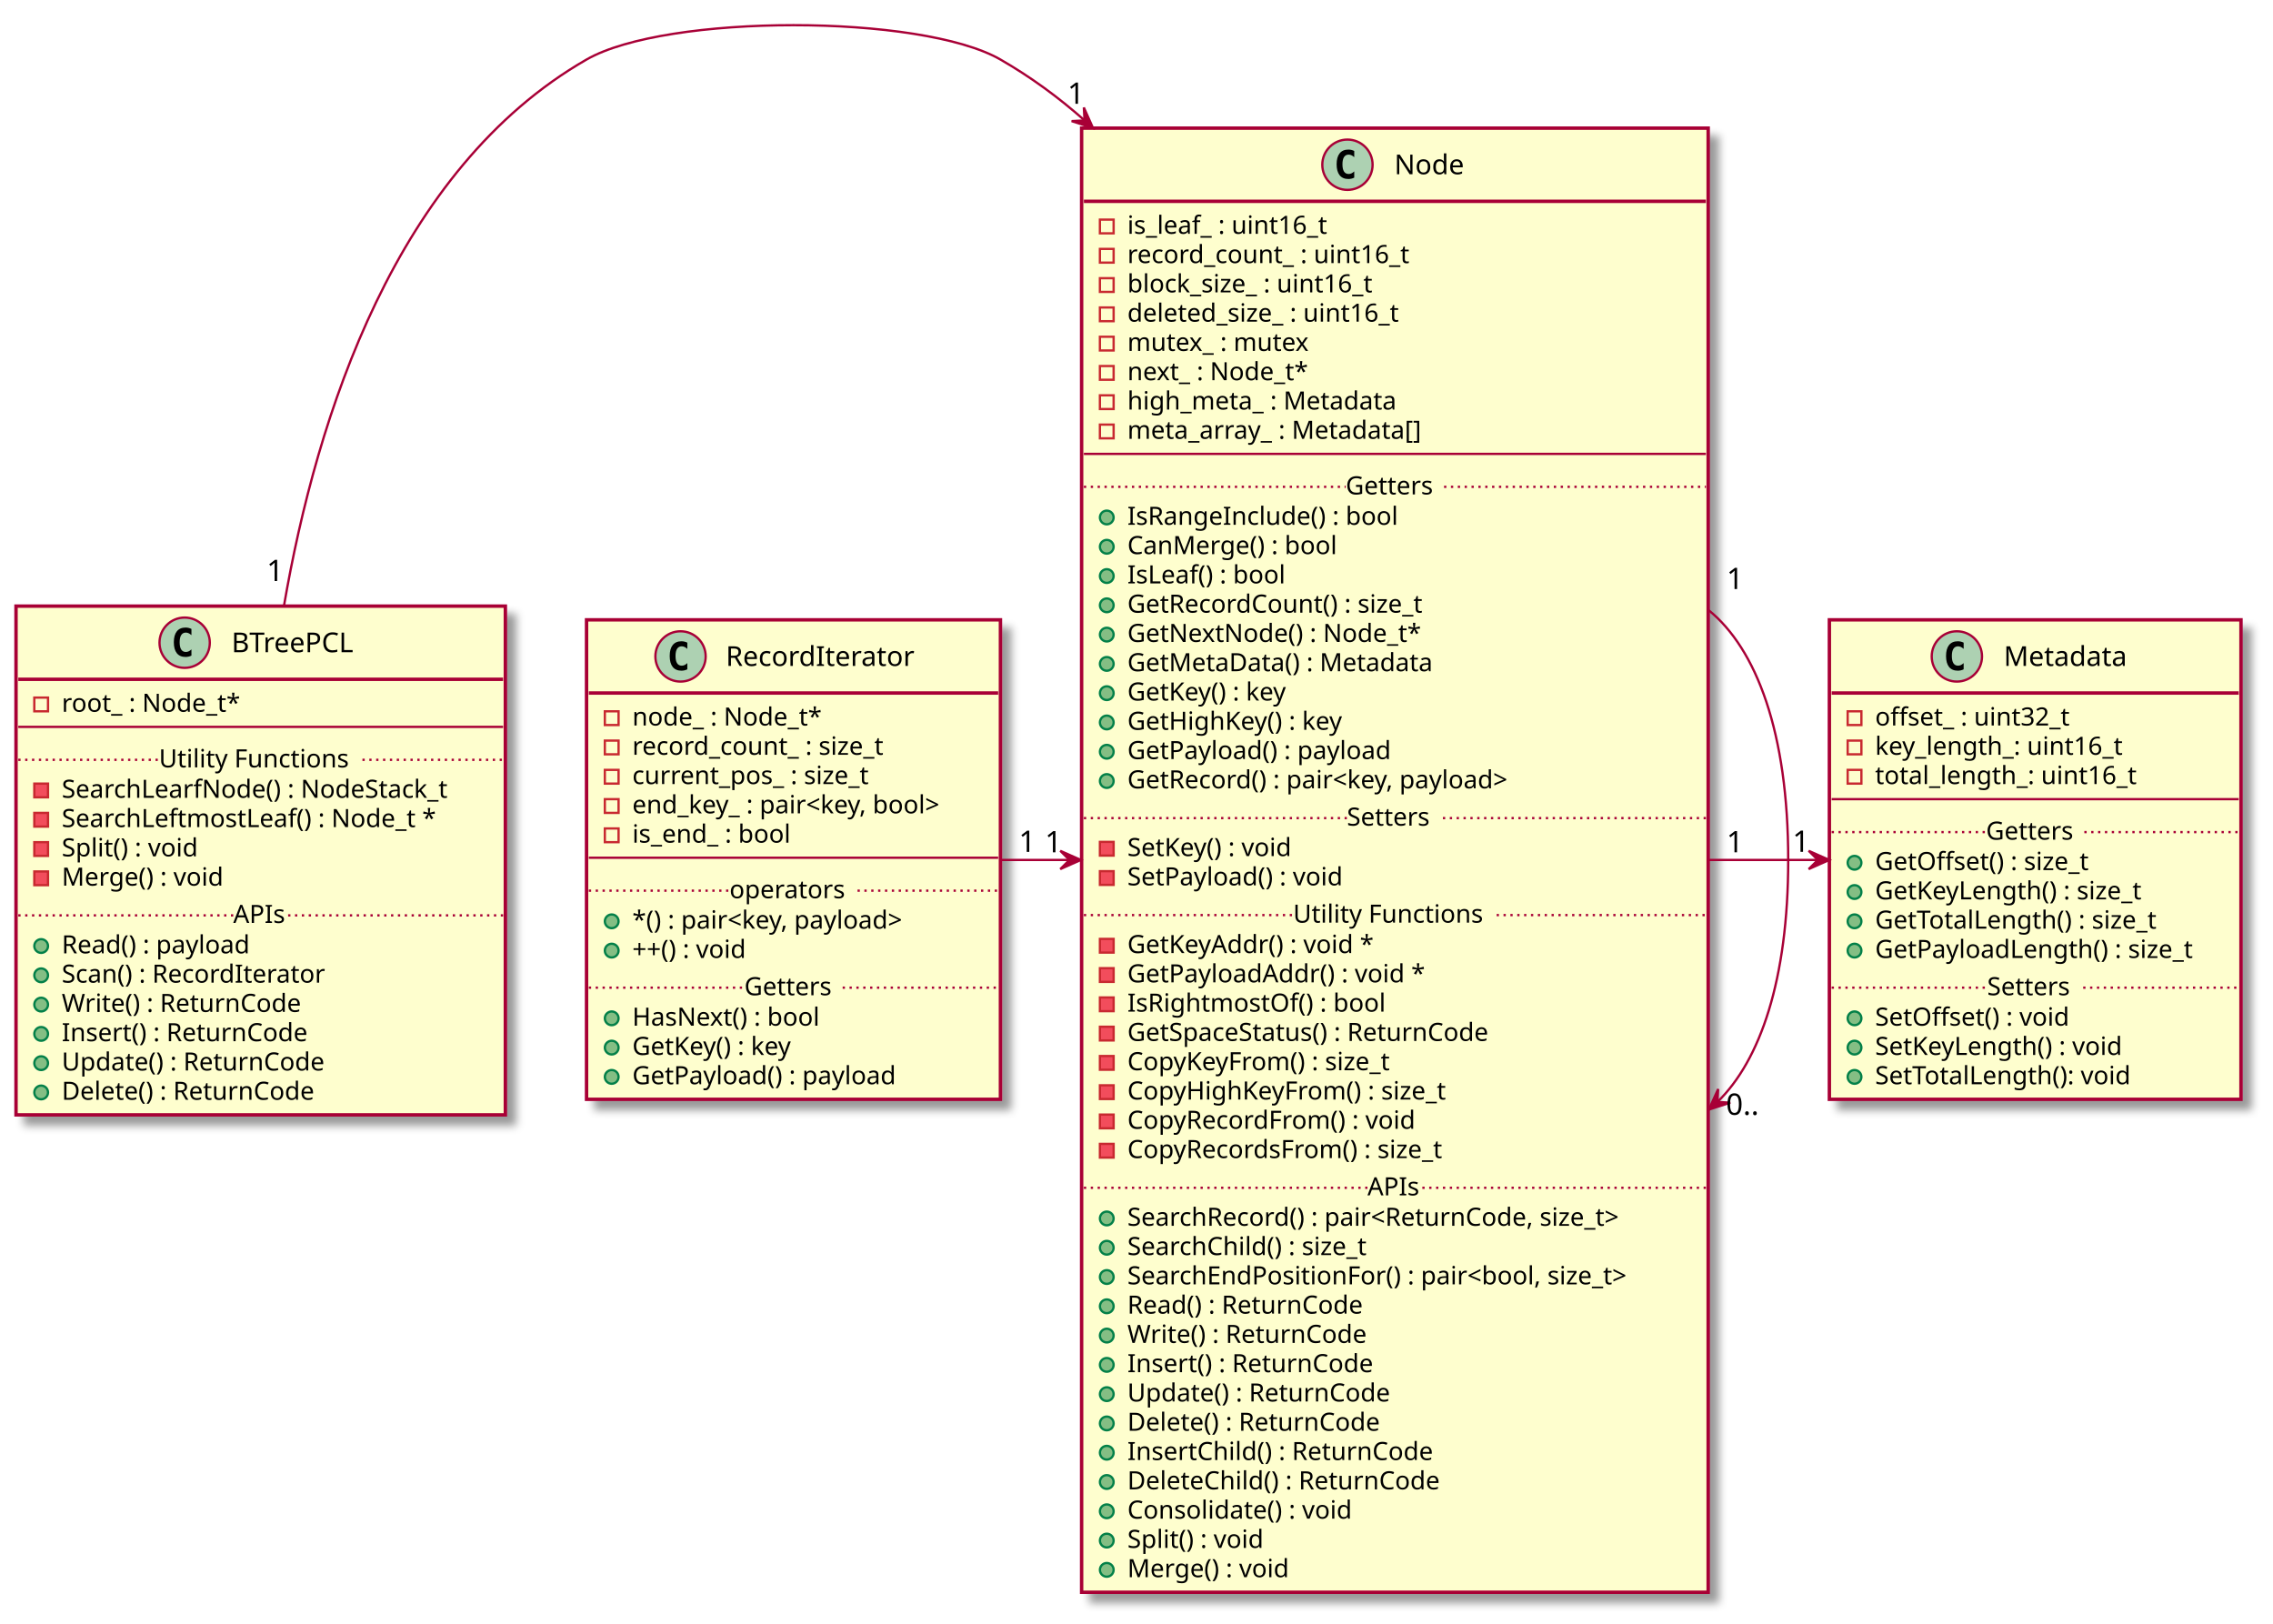
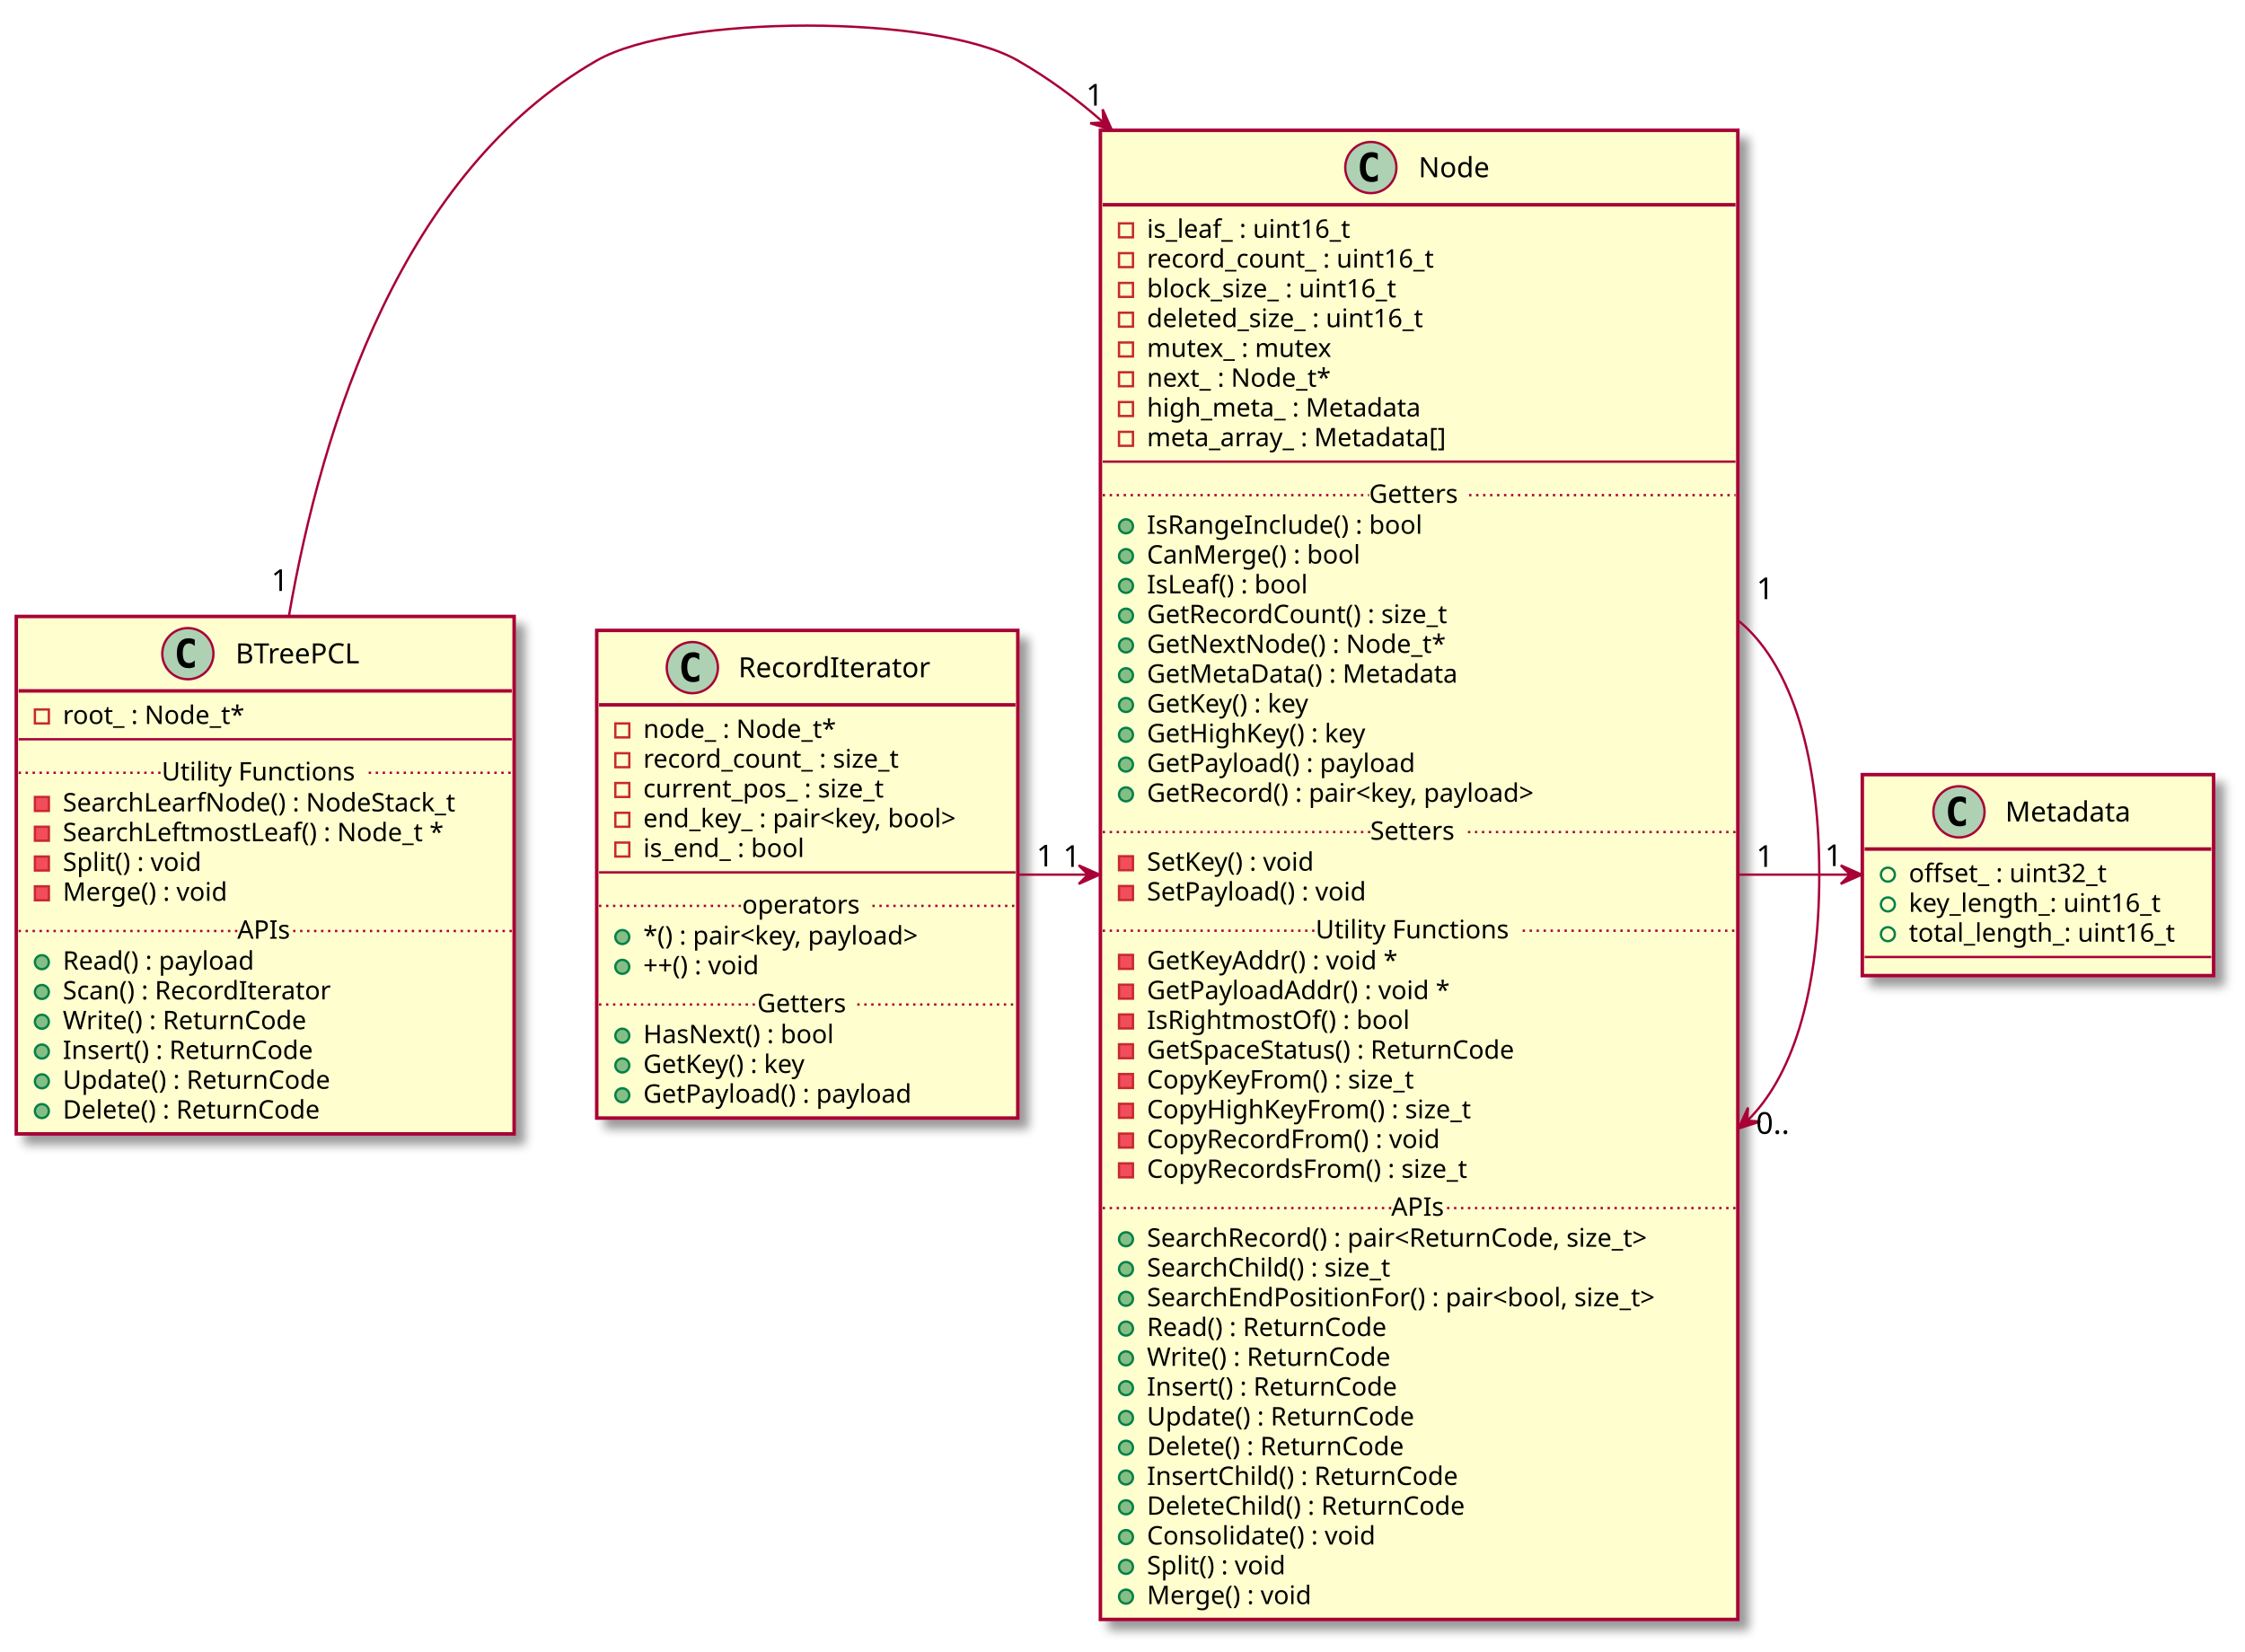
- <svg xmlns="http://www.w3.org/2000/svg" contentScriptType="application/ecmascript" contentStyleType="text/css" height="710px" preserveAspectRatio="none" style="width:994px;height:710px;background:#FFFFFF;" version="1.1" viewBox="0 0 994 710" width="994px" zoomAndPan="magnify">
+ <svg xmlns="http://www.w3.org/2000/svg" contentScriptType="application/ecmascript" contentStyleType="text/css" height="710px" preserveAspectRatio="none" style="width:965px;height:710px;background:#FFFFFF;" version="1.1" viewBox="0 0 965 710" width="965px" zoomAndPan="magnify">
  <defs>
-     <filter height="300%" id="f1mho56aim13l8" width="300%" x="-1" y="-1">
+     <filter height="300%" id="f3ehls7hhfwwl" width="300%" x="-1" y="-1">
      <feGaussianBlur result="blurOut" stdDeviation="2.0" />
      <feColorMatrix in="blurOut" result="blurOut2" type="matrix" values="0 0 0 0 0 0 0 0 0 0 0 0 0 0 0 0 0 0 .4 0" />
      <feOffset dx="4.0" dy="4.0" in="blurOut2" result="blurOut3" />
      <feBlend in="SourceGraphic" in2="blurOut3" mode="normal" />
    </filter>
  </defs>
  <g>
-     <rect codeLine="2" fill="#FEFECE" filter="url(#f1mho56aim13l8)" height="222.461" id="BTreePCL" style="stroke:#A80036;stroke-width:1.5;" width="214" x="7" y="265.03" />
+     <rect codeLine="2" fill="#FEFECE" filter="url(#f3ehls7hhfwwl)" height="222.461" id="BTreePCL" style="stroke:#A80036;stroke-width:1.5;" width="214" x="7" y="265.03" />
    <ellipse cx="80.75" cy="281.03" fill="#ADD1B2" rx="11" ry="11" style="stroke:#A80036;stroke-width:1.0;" />
    <path d="M83.719,286.671 Q83.141,286.967 82.5,287.108 Q81.859,287.264 81.156,287.264 Q78.656,287.264 77.328,285.624 Q76.016,283.967 76.016,280.842 Q76.016,277.717 77.328,276.061 Q78.656,274.405 81.156,274.405 Q81.859,274.405 82.5,274.561 Q83.156,274.717 83.719,275.014 L83.719,277.733 Q83.094,277.155 82.5,276.889 Q81.906,276.608 81.281,276.608 Q79.938,276.608 79.25,277.686 Q78.562,278.749 78.562,280.842 Q78.562,282.936 79.25,284.014 Q79.938,285.077 81.281,285.077 Q81.906,285.077 82.5,284.811 Q83.094,284.53 83.719,283.952 L83.719,286.671 Z " fill="#000000" />
    <text fill="#000000" font-family="sans-serif" font-size="12" lengthAdjust="spacing" textLength="58" x="101.25" y="285.184">BTreePCL</text>
    <line style="stroke:#A80036;stroke-width:1.5;" x1="8" x2="220" y1="297.03" y2="297.03" />
    <rect fill="none" height="6" style="stroke:#C82930;stroke-width:1.0;" width="6" x="15" y="305.03" />
    <text fill="#000000" font-family="sans-serif" font-size="11" lengthAdjust="spacing" textLength="86" x="27" y="311.24">root_ : Node_t*</text>
    <line style="stroke:#A80036;stroke-width:1.0;" x1="8" x2="220" y1="317.835" y2="317.835" />
    <rect fill="#F24D5C" height="6" style="stroke:#C82930;stroke-width:1.0;" width="6" x="15" y="342.639" />
    <text fill="#000000" font-family="sans-serif" font-size="11" lengthAdjust="spacing" textLength="188" x="27" y="348.85">SearchLearfNode() : NodeStack_t</text>
    <rect fill="#F24D5C" height="6" style="stroke:#C82930;stroke-width:1.0;" width="6" x="15" y="355.444" />
    <text fill="#000000" font-family="sans-serif" font-size="11" lengthAdjust="spacing" textLength="183" x="27" y="361.654">SearchLeftmostLeaf() : Node_t *</text>
    <rect fill="#F24D5C" height="6" style="stroke:#C82930;stroke-width:1.0;" width="6" x="15" y="368.249" />
    <text fill="#000000" font-family="sans-serif" font-size="11" lengthAdjust="spacing" textLength="68" x="27" y="374.459">Split() : void</text>
    <rect fill="#F24D5C" height="6" style="stroke:#C82930;stroke-width:1.0;" width="6" x="15" y="381.053" />
    <text fill="#000000" font-family="sans-serif" font-size="11" lengthAdjust="spacing" textLength="78" x="27" y="387.264">Merge() : void</text>
    <line style="stroke:#A80036;stroke-width:1.0;stroke-dasharray:1.0,2.0;" x1="8" x2="69.5" y1="332.237" y2="332.237" />
    <text fill="#000000" font-family="sans-serif" font-size="11" lengthAdjust="spacing" textLength="89" x="69.5" y="335.545">Utility Functions</text>
    <line style="stroke:#A80036;stroke-width:1.0;stroke-dasharray:1.0,2.0;" x1="158.5" x2="220" y1="332.237" y2="332.237" />
    <ellipse cx="18" cy="413.663" fill="#84BE84" rx="3" ry="3" style="stroke:#038048;stroke-width:1.0;" />
    <text fill="#000000" font-family="sans-serif" font-size="11" lengthAdjust="spacing" textLength="92" x="27" y="416.873">Read() : payload</text>
    <ellipse cx="18" cy="426.467" fill="#84BE84" rx="3" ry="3" style="stroke:#038048;stroke-width:1.0;" />
    <text fill="#000000" font-family="sans-serif" font-size="11" lengthAdjust="spacing" textLength="129" x="27" y="429.678">Scan() : RecordIterator</text>
    <ellipse cx="18" cy="439.272" fill="#84BE84" rx="3" ry="3" style="stroke:#038048;stroke-width:1.0;" />
    <text fill="#000000" font-family="sans-serif" font-size="11" lengthAdjust="spacing" textLength="114" x="27" y="442.483">Write() : ReturnCode</text>
    <ellipse cx="18" cy="452.077" fill="#84BE84" rx="3" ry="3" style="stroke:#038048;stroke-width:1.0;" />
    <text fill="#000000" font-family="sans-serif" font-size="11" lengthAdjust="spacing" textLength="119" x="27" y="455.287">Insert() : ReturnCode</text>
    <ellipse cx="18" cy="464.882" fill="#84BE84" rx="3" ry="3" style="stroke:#038048;stroke-width:1.0;" />
    <text fill="#000000" font-family="sans-serif" font-size="11" lengthAdjust="spacing" textLength="126" x="27" y="468.092">Update() : ReturnCode</text>
    <ellipse cx="18" cy="477.686" fill="#84BE84" rx="3" ry="3" style="stroke:#038048;stroke-width:1.0;" />
    <text fill="#000000" font-family="sans-serif" font-size="11" lengthAdjust="spacing" textLength="122" x="27" y="480.897">Delete() : ReturnCode</text>
    <line style="stroke:#A80036;stroke-width:1.0;stroke-dasharray:1.0,2.0;" x1="8" x2="102" y1="400.26" y2="400.26" />
    <text fill="#000000" font-family="sans-serif" font-size="11" lengthAdjust="spacing" textLength="24" x="102" y="403.569">APIs</text>
    <line style="stroke:#A80036;stroke-width:1.0;stroke-dasharray:1.0,2.0;" x1="126" x2="220" y1="400.26" y2="400.26" />
-     <rect codeLine="19" fill="#FEFECE" filter="url(#f1mho56aim13l8)" height="640.211" id="Node" style="stroke:#A80036;stroke-width:1.5;" width="274" x="473" y="56.03" />
+     <rect codeLine="19" fill="#FEFECE" filter="url(#f3ehls7hhfwwl)" height="640.211" id="Node" style="stroke:#A80036;stroke-width:1.5;" width="274" x="473" y="56.03" />
    <ellipse cx="589.25" cy="72.03" fill="#ADD1B2" rx="11" ry="11" style="stroke:#A80036;stroke-width:1.0;" />
    <path d="M592.219,77.671 Q591.641,77.968 591,78.108 Q590.359,78.264 589.656,78.264 Q587.156,78.264 585.828,76.624 Q584.516,74.968 584.516,71.843 Q584.516,68.718 585.828,67.061 Q587.156,65.405 589.656,65.405 Q590.359,65.405 591,65.561 Q591.656,65.718 592.219,66.014 L592.219,68.733 Q591.594,68.155 591,67.889 Q590.406,67.608 589.781,67.608 Q588.438,67.608 587.75,68.686 Q587.062,69.749 587.062,71.843 Q587.062,73.936 587.75,75.014 Q588.438,76.077 589.781,76.077 Q590.406,76.077 591,75.811 Q591.594,75.53 592.219,74.952 L592.219,77.671 Z " fill="#000000" />
    <text fill="#000000" font-family="sans-serif" font-size="12" lengthAdjust="spacing" textLength="33" x="609.75" y="76.184">Node</text>
    <line style="stroke:#A80036;stroke-width:1.5;" x1="474" x2="746" y1="88.03" y2="88.03" />
    <rect fill="none" height="6" style="stroke:#C82930;stroke-width:1.0;" width="6" x="481" y="96.03" />
    <text fill="#000000" font-family="sans-serif" font-size="11" lengthAdjust="spacing" textLength="100" x="493" y="102.24">is_leaf_ : uint16_t</text>
    <rect fill="none" height="6" style="stroke:#C82930;stroke-width:1.0;" width="6" x="481" y="108.835" />
    <text fill="#000000" font-family="sans-serif" font-size="11" lengthAdjust="spacing" textLength="137" x="493" y="115.045">record_count_ : uint16_t</text>
    <rect fill="none" height="6" style="stroke:#C82930;stroke-width:1.0;" width="6" x="481" y="121.639" />
    <text fill="#000000" font-family="sans-serif" font-size="11" lengthAdjust="spacing" textLength="120" x="493" y="127.85">block_size_ : uint16_t</text>
    <rect fill="none" height="6" style="stroke:#C82930;stroke-width:1.0;" width="6" x="481" y="134.444" />
    <text fill="#000000" font-family="sans-serif" font-size="11" lengthAdjust="spacing" textLength="133" x="493" y="140.655">deleted_size_ : uint16_t</text>
    <rect fill="none" height="6" style="stroke:#C82930;stroke-width:1.0;" width="6" x="481" y="147.249" />
    <text fill="#000000" font-family="sans-serif" font-size="11" lengthAdjust="spacing" textLength="88" x="493" y="153.459">mutex_ : mutex</text>
    <rect fill="none" height="6" style="stroke:#C82930;stroke-width:1.0;" width="6" x="481" y="160.053" />
    <text fill="#000000" font-family="sans-serif" font-size="11" lengthAdjust="spacing" textLength="87" x="493" y="166.264">next_ : Node_t*</text>
    <rect fill="none" height="6" style="stroke:#C82930;stroke-width:1.0;" width="6" x="481" y="172.858" />
    <text fill="#000000" font-family="sans-serif" font-size="11" lengthAdjust="spacing" textLength="129" x="493" y="179.069">high_meta_ : Metadata</text>
    <rect fill="none" height="6" style="stroke:#C82930;stroke-width:1.0;" width="6" x="481" y="185.663" />
    <text fill="#000000" font-family="sans-serif" font-size="11" lengthAdjust="spacing" textLength="143" x="493" y="191.873">meta_array_ : Metadata[]</text>
    <line style="stroke:#A80036;stroke-width:1.0;" x1="474" x2="746" y1="198.468" y2="198.468" />
    <ellipse cx="484" cy="226.272" fill="#84BE84" rx="3" ry="3" style="stroke:#038048;stroke-width:1.0;" />
    <text fill="#000000" font-family="sans-serif" font-size="11" lengthAdjust="spacing" textLength="129" x="493" y="229.483">IsRangeInclude() : bool</text>
    <ellipse cx="484" cy="239.077" fill="#84BE84" rx="3" ry="3" style="stroke:#038048;stroke-width:1.0;" />
    <text fill="#000000" font-family="sans-serif" font-size="11" lengthAdjust="spacing" textLength="101" x="493" y="242.287">CanMerge() : bool</text>
    <ellipse cx="484" cy="251.882" fill="#84BE84" rx="3" ry="3" style="stroke:#038048;stroke-width:1.0;" />
    <text fill="#000000" font-family="sans-serif" font-size="11" lengthAdjust="spacing" textLength="78" x="493" y="255.092">IsLeaf() : bool</text>
    <ellipse cx="484" cy="264.686" fill="#84BE84" rx="3" ry="3" style="stroke:#038048;stroke-width:1.0;" />
    <text fill="#000000" font-family="sans-serif" font-size="11" lengthAdjust="spacing" textLength="144" x="493" y="267.897">GetRecordCount() : size_t</text>
    <ellipse cx="484" cy="277.491" fill="#84BE84" rx="3" ry="3" style="stroke:#038048;stroke-width:1.0;" />
    <text fill="#000000" font-family="sans-serif" font-size="11" lengthAdjust="spacing" textLength="139" x="493" y="280.701">GetNextNode() : Node_t*</text>
    <ellipse cx="484" cy="290.296" fill="#84BE84" rx="3" ry="3" style="stroke:#038048;stroke-width:1.0;" />
    <text fill="#000000" font-family="sans-serif" font-size="11" lengthAdjust="spacing" textLength="145" x="493" y="293.506">GetMetaData() : Metadata</text>
    <ellipse cx="484" cy="303.1" fill="#84BE84" rx="3" ry="3" style="stroke:#038048;stroke-width:1.0;" />
    <text fill="#000000" font-family="sans-serif" font-size="11" lengthAdjust="spacing" textLength="79" x="493" y="306.311">GetKey() : key</text>
    <ellipse cx="484" cy="315.905" fill="#84BE84" rx="3" ry="3" style="stroke:#038048;stroke-width:1.0;" />
    <text fill="#000000" font-family="sans-serif" font-size="11" lengthAdjust="spacing" textLength="104" x="493" y="319.115">GetHighKey() : key</text>
    <ellipse cx="484" cy="328.71" fill="#84BE84" rx="3" ry="3" style="stroke:#038048;stroke-width:1.0;" />
    <text fill="#000000" font-family="sans-serif" font-size="11" lengthAdjust="spacing" textLength="128" x="493" y="331.92">GetPayload() : payload</text>
    <ellipse cx="484" cy="341.514" fill="#84BE84" rx="3" ry="3" style="stroke:#038048;stroke-width:1.0;" />
    <text fill="#000000" font-family="sans-serif" font-size="11" lengthAdjust="spacing" textLength="190" x="493" y="344.725">GetRecord() : pair&lt;key, payload&gt;</text>
    <line style="stroke:#A80036;stroke-width:1.0;stroke-dasharray:1.0,2.0;" x1="474" x2="588.5" y1="212.87" y2="212.87" />
    <text fill="#000000" font-family="sans-serif" font-size="11" lengthAdjust="spacing" textLength="43" x="588.5" y="216.178">Getters</text>
    <line style="stroke:#A80036;stroke-width:1.0;stroke-dasharray:1.0,2.0;" x1="631.5" x2="746" y1="212.87" y2="212.87" />
    <rect fill="#F24D5C" height="6" style="stroke:#C82930;stroke-width:1.0;" width="6" x="481" y="368.124" />
    <text fill="#000000" font-family="sans-serif" font-size="11" lengthAdjust="spacing" textLength="82" x="493" y="374.334">SetKey() : void</text>
    <rect fill="#F24D5C" height="6" style="stroke:#C82930;stroke-width:1.0;" width="6" x="481" y="380.928" />
    <text fill="#000000" font-family="sans-serif" font-size="11" lengthAdjust="spacing" textLength="106" x="493" y="387.139">SetPayload() : void</text>
    <line style="stroke:#A80036;stroke-width:1.0;stroke-dasharray:1.0,2.0;" x1="474" x2="589" y1="357.721" y2="357.721" />
    <text fill="#000000" font-family="sans-serif" font-size="11" lengthAdjust="spacing" textLength="42" x="589" y="361.029">Setters</text>
    <line style="stroke:#A80036;stroke-width:1.0;stroke-dasharray:1.0,2.0;" x1="631" x2="746" y1="357.721" y2="357.721" />
    <rect fill="#F24D5C" height="6" style="stroke:#C82930;stroke-width:1.0;" width="6" x="481" y="410.538" />
    <text fill="#000000" font-family="sans-serif" font-size="11" lengthAdjust="spacing" textLength="119" x="493" y="416.748">GetKeyAddr() : void *</text>
    <rect fill="#F24D5C" height="6" style="stroke:#C82930;stroke-width:1.0;" width="6" x="481" y="423.342" />
    <text fill="#000000" font-family="sans-serif" font-size="11" lengthAdjust="spacing" textLength="143" x="493" y="429.553">GetPayloadAddr() : void *</text>
    <rect fill="#F24D5C" height="6" style="stroke:#C82930;stroke-width:1.0;" width="6" x="481" y="436.147" />
    <text fill="#000000" font-family="sans-serif" font-size="11" lengthAdjust="spacing" textLength="124" x="493" y="442.358">IsRightmostOf() : bool</text>
    <rect fill="#F24D5C" height="6" style="stroke:#C82930;stroke-width:1.0;" width="6" x="481" y="448.952" />
    <text fill="#000000" font-family="sans-serif" font-size="11" lengthAdjust="spacing" textLength="178" x="493" y="455.162">GetSpaceStatus() : ReturnCode</text>
    <rect fill="#F24D5C" height="6" style="stroke:#C82930;stroke-width:1.0;" width="6" x="481" y="461.757" />
    <text fill="#000000" font-family="sans-serif" font-size="11" lengthAdjust="spacing" textLength="129" x="493" y="467.967">CopyKeyFrom() : size_t</text>
    <rect fill="#F24D5C" height="6" style="stroke:#C82930;stroke-width:1.0;" width="6" x="481" y="474.561" />
    <text fill="#000000" font-family="sans-serif" font-size="11" lengthAdjust="spacing" textLength="154" x="493" y="480.772">CopyHighKeyFrom() : size_t</text>
    <rect fill="#F24D5C" height="6" style="stroke:#C82930;stroke-width:1.0;" width="6" x="481" y="487.366" />
    <text fill="#000000" font-family="sans-serif" font-size="11" lengthAdjust="spacing" textLength="139" x="493" y="493.576">CopyRecordFrom() : void</text>
    <rect fill="#F24D5C" height="6" style="stroke:#C82930;stroke-width:1.0;" width="6" x="481" y="500.171" />
    <text fill="#000000" font-family="sans-serif" font-size="11" lengthAdjust="spacing" textLength="155" x="493" y="506.381">CopyRecordsFrom() : size_t</text>
    <line style="stroke:#A80036;stroke-width:1.0;stroke-dasharray:1.0,2.0;" x1="474" x2="565.5" y1="400.135" y2="400.135" />
    <text fill="#000000" font-family="sans-serif" font-size="11" lengthAdjust="spacing" textLength="89" x="565.5" y="403.444">Utility Functions</text>
    <line style="stroke:#A80036;stroke-width:1.0;stroke-dasharray:1.0,2.0;" x1="654.5" x2="746" y1="400.135" y2="400.135" />
    <ellipse cx="484" cy="532.78" fill="#84BE84" rx="3" ry="3" style="stroke:#038048;stroke-width:1.0;" />
    <text fill="#000000" font-family="sans-serif" font-size="11" lengthAdjust="spacing" textLength="245" x="493" y="535.99">SearchRecord() : pair&lt;ReturnCode, size_t&gt;</text>
    <ellipse cx="484" cy="545.585" fill="#84BE84" rx="3" ry="3" style="stroke:#038048;stroke-width:1.0;" />
    <text fill="#000000" font-family="sans-serif" font-size="11" lengthAdjust="spacing" textLength="120" x="493" y="548.795">SearchChild() : size_t</text>
    <ellipse cx="484" cy="558.389" fill="#84BE84" rx="3" ry="3" style="stroke:#038048;stroke-width:1.0;" />
    <text fill="#000000" font-family="sans-serif" font-size="11" lengthAdjust="spacing" textLength="248" x="493" y="561.6">SearchEndPositionFor() : pair&lt;bool, size_t&gt;</text>
    <ellipse cx="484" cy="571.194" fill="#84BE84" rx="3" ry="3" style="stroke:#038048;stroke-width:1.0;" />
    <text fill="#000000" font-family="sans-serif" font-size="11" lengthAdjust="spacing" textLength="114" x="493" y="574.404">Read() : ReturnCode</text>
    <ellipse cx="484" cy="583.999" fill="#84BE84" rx="3" ry="3" style="stroke:#038048;stroke-width:1.0;" />
    <text fill="#000000" font-family="sans-serif" font-size="11" lengthAdjust="spacing" textLength="114" x="493" y="587.209">Write() : ReturnCode</text>
    <ellipse cx="484" cy="596.803" fill="#84BE84" rx="3" ry="3" style="stroke:#038048;stroke-width:1.0;" />
    <text fill="#000000" font-family="sans-serif" font-size="11" lengthAdjust="spacing" textLength="119" x="493" y="600.014">Insert() : ReturnCode</text>
    <ellipse cx="484" cy="609.608" fill="#84BE84" rx="3" ry="3" style="stroke:#038048;stroke-width:1.0;" />
    <text fill="#000000" font-family="sans-serif" font-size="11" lengthAdjust="spacing" textLength="126" x="493" y="612.819">Update() : ReturnCode</text>
    <ellipse cx="484" cy="622.413" fill="#84BE84" rx="3" ry="3" style="stroke:#038048;stroke-width:1.0;" />
    <text fill="#000000" font-family="sans-serif" font-size="11" lengthAdjust="spacing" textLength="122" x="493" y="625.623">Delete() : ReturnCode</text>
    <ellipse cx="484" cy="635.217" fill="#84BE84" rx="3" ry="3" style="stroke:#038048;stroke-width:1.0;" />
    <text fill="#000000" font-family="sans-serif" font-size="11" lengthAdjust="spacing" textLength="147" x="493" y="638.428">InsertChild() : ReturnCode</text>
    <ellipse cx="484" cy="648.022" fill="#84BE84" rx="3" ry="3" style="stroke:#038048;stroke-width:1.0;" />
    <text fill="#000000" font-family="sans-serif" font-size="11" lengthAdjust="spacing" textLength="150" x="493" y="651.233">DeleteChild() : ReturnCode</text>
    <ellipse cx="484" cy="660.827" fill="#84BE84" rx="3" ry="3" style="stroke:#038048;stroke-width:1.0;" />
    <text fill="#000000" font-family="sans-serif" font-size="11" lengthAdjust="spacing" textLength="110" x="493" y="664.037">Consolidate() : void</text>
    <ellipse cx="484" cy="673.632" fill="#84BE84" rx="3" ry="3" style="stroke:#038048;stroke-width:1.0;" />
    <text fill="#000000" font-family="sans-serif" font-size="11" lengthAdjust="spacing" textLength="68" x="493" y="676.842">Split() : void</text>
    <ellipse cx="484" cy="686.436" fill="#84BE84" rx="3" ry="3" style="stroke:#038048;stroke-width:1.0;" />
    <text fill="#000000" font-family="sans-serif" font-size="11" lengthAdjust="spacing" textLength="78" x="493" y="689.647">Merge() : void</text>
    <line style="stroke:#A80036;stroke-width:1.0;stroke-dasharray:1.0,2.0;" x1="474" x2="598" y1="519.378" y2="519.378" />
    <text fill="#000000" font-family="sans-serif" font-size="11" lengthAdjust="spacing" textLength="24" x="598" y="522.686">APIs</text>
    <line style="stroke:#A80036;stroke-width:1.0;stroke-dasharray:1.0,2.0;" x1="622" x2="746" y1="519.378" y2="519.378" />
-     <rect codeLine="68" fill="#FEFECE" filter="url(#f1mho56aim13l8)" height="209.656" id="Metadata" style="stroke:#A80036;stroke-width:1.5;" width="180" x="800" y="271.03" />
-     <ellipse cx="855.75" cy="287.03" fill="#ADD1B2" rx="11" ry="11" style="stroke:#A80036;stroke-width:1.0;" />
-     <path d="M858.719,292.671 Q858.141,292.967 857.5,293.108 Q856.859,293.264 856.156,293.264 Q853.656,293.264 852.328,291.624 Q851.016,289.967 851.016,286.842 Q851.016,283.717 852.328,282.061 Q853.656,280.405 856.156,280.405 Q856.859,280.405 857.5,280.561 Q858.156,280.717 858.719,281.014 L858.719,283.733 Q858.094,283.155 857.5,282.889 Q856.906,282.608 856.281,282.608 Q854.938,282.608 854.25,283.686 Q853.562,284.749 853.562,286.842 Q853.562,288.936 854.25,290.014 Q854.938,291.077 856.281,291.077 Q856.906,291.077 857.5,290.811 Q858.094,290.53 858.719,289.952 L858.719,292.671 Z " fill="#000000" />
-     <text fill="#000000" font-family="sans-serif" font-size="12" lengthAdjust="spacing" textLength="60" x="876.25" y="291.184">Metadata</text>
-     <line style="stroke:#A80036;stroke-width:1.5;" x1="801" x2="979" y1="303.03" y2="303.03" />
-     <rect fill="none" height="6" style="stroke:#C82930;stroke-width:1.0;" width="6" x="808" y="311.03" />
-     <text fill="#000000" font-family="sans-serif" font-size="11" lengthAdjust="spacing" textLength="96" x="820" y="317.24">offset_ : uint32_t</text>
-     <rect fill="none" height="6" style="stroke:#C82930;stroke-width:1.0;" width="6" x="808" y="323.835" />
-     <text fill="#000000" font-family="sans-serif" font-size="11" lengthAdjust="spacing" textLength="119" x="820" y="330.045">key_length_: uint16_t</text>
-     <rect fill="none" height="6" style="stroke:#C82930;stroke-width:1.0;" width="6" x="808" y="336.639" />
-     <text fill="#000000" font-family="sans-serif" font-size="11" lengthAdjust="spacing" textLength="125" x="820" y="342.85">total_length_: uint16_t</text>
-     <line style="stroke:#A80036;stroke-width:1.0;" x1="801" x2="979" y1="349.444" y2="349.444" />
-     <ellipse cx="811" cy="377.249" fill="#84BE84" rx="3" ry="3" style="stroke:#038048;stroke-width:1.0;" />
-     <text fill="#000000" font-family="sans-serif" font-size="11" lengthAdjust="spacing" textLength="107" x="820" y="380.459">GetOffset() : size_t</text>
-     <ellipse cx="811" cy="390.053" fill="#84BE84" rx="3" ry="3" style="stroke:#038048;stroke-width:1.0;" />
-     <text fill="#000000" font-family="sans-serif" font-size="11" lengthAdjust="spacing" textLength="130" x="820" y="393.264">GetKeyLength() : size_t</text>
-     <ellipse cx="811" cy="402.858" fill="#84BE84" rx="3" ry="3" style="stroke:#038048;stroke-width:1.0;" />
-     <text fill="#000000" font-family="sans-serif" font-size="11" lengthAdjust="spacing" textLength="138" x="820" y="406.069">GetTotalLength() : size_t</text>
-     <ellipse cx="811" cy="415.663" fill="#84BE84" rx="3" ry="3" style="stroke:#038048;stroke-width:1.0;" />
-     <text fill="#000000" font-family="sans-serif" font-size="11" lengthAdjust="spacing" textLength="154" x="820" y="418.873">GetPayloadLength() : size_t</text>
-     <line style="stroke:#A80036;stroke-width:1.0;stroke-dasharray:1.0,2.0;" x1="801" x2="868.5" y1="363.846" y2="363.846" />
-     <text fill="#000000" font-family="sans-serif" font-size="11" lengthAdjust="spacing" textLength="43" x="868.5" y="367.154">Getters</text>
-     <line style="stroke:#A80036;stroke-width:1.0;stroke-dasharray:1.0,2.0;" x1="911.5" x2="979" y1="363.846" y2="363.846" />
-     <ellipse cx="811" cy="445.272" fill="#84BE84" rx="3" ry="3" style="stroke:#038048;stroke-width:1.0;" />
-     <text fill="#000000" font-family="sans-serif" font-size="11" lengthAdjust="spacing" textLength="97" x="820" y="448.483">SetOffset() : void</text>
-     <ellipse cx="811" cy="458.077" fill="#84BE84" rx="3" ry="3" style="stroke:#038048;stroke-width:1.0;" />
-     <text fill="#000000" font-family="sans-serif" font-size="11" lengthAdjust="spacing" textLength="120" x="820" y="461.287">SetKeyLength() : void</text>
-     <ellipse cx="811" cy="470.882" fill="#84BE84" rx="3" ry="3" style="stroke:#038048;stroke-width:1.0;" />
-     <text fill="#000000" font-family="sans-serif" font-size="11" lengthAdjust="spacing" textLength="124" x="820" y="474.092">SetTotalLength(): void</text>
-     <line style="stroke:#A80036;stroke-width:1.0;stroke-dasharray:1.0,2.0;" x1="801" x2="869" y1="431.87" y2="431.87" />
-     <text fill="#000000" font-family="sans-serif" font-size="11" lengthAdjust="spacing" textLength="42" x="869" y="435.178">Setters</text>
-     <line style="stroke:#A80036;stroke-width:1.0;stroke-dasharray:1.0,2.0;" x1="911" x2="979" y1="431.87" y2="431.87" />
-     <rect codeLine="84" fill="#FEFECE" filter="url(#f1mho56aim13l8)" height="209.656" id="RecordIterator" style="stroke:#A80036;stroke-width:1.5;" width="181" x="256.5" y="271.03" />
+     <rect codeLine="68" fill="#FEFECE" filter="url(#f3ehls7hhfwwl)" height="86.414" id="Metadata" style="stroke:#A80036;stroke-width:1.5;" width="151" x="800.5" y="333.03" />
+     <ellipse cx="842.05" cy="349.03" fill="#ADD1B2" rx="11" ry="11" style="stroke:#A80036;stroke-width:1.0;" />
+     <path d="M845.019,354.671 Q844.441,354.967 843.8,355.108 Q843.159,355.264 842.456,355.264 Q839.956,355.264 838.628,353.624 Q837.316,351.967 837.316,348.842 Q837.316,345.717 838.628,344.061 Q839.956,342.405 842.456,342.405 Q843.159,342.405 843.8,342.561 Q844.456,342.717 845.019,343.014 L845.019,345.733 Q844.394,345.155 843.8,344.889 Q843.206,344.608 842.581,344.608 Q841.237,344.608 840.55,345.686 Q839.862,346.749 839.862,348.842 Q839.862,350.936 840.55,352.014 Q841.237,353.077 842.581,353.077 Q843.206,353.077 843.8,352.811 Q844.394,352.53 845.019,351.952 L845.019,354.671 Z " fill="#000000" />
+     <text fill="#000000" font-family="sans-serif" font-size="12" lengthAdjust="spacing" textLength="60" x="861.95" y="353.184">Metadata</text>
+     <line style="stroke:#A80036;stroke-width:1.5;" x1="801.5" x2="950.5" y1="365.03" y2="365.03" />
+     <ellipse cx="811.5" cy="376.03" rx="3" ry="3" style="stroke:#038048;stroke-width:1.0;fill:none;" />
+     <text fill="#000000" font-family="sans-serif" font-size="11" lengthAdjust="spacing" textLength="96" x="820.5" y="379.24">offset_ : uint32_t</text>
+     <ellipse cx="811.5" cy="388.835" rx="3" ry="3" style="stroke:#038048;stroke-width:1.0;fill:none;" />
+     <text fill="#000000" font-family="sans-serif" font-size="11" lengthAdjust="spacing" textLength="119" x="820.5" y="392.045">key_length_: uint16_t</text>
+     <ellipse cx="811.5" cy="401.639" rx="3" ry="3" style="stroke:#038048;stroke-width:1.0;fill:none;" />
+     <text fill="#000000" font-family="sans-serif" font-size="11" lengthAdjust="spacing" textLength="125" x="820.5" y="404.85">total_length_: uint16_t</text>
+     <line style="stroke:#A80036;stroke-width:1.0;" x1="801.5" x2="950.5" y1="411.444" y2="411.444" />
+     <rect codeLine="75" fill="#FEFECE" filter="url(#f3ehls7hhfwwl)" height="209.656" id="RecordIterator" style="stroke:#A80036;stroke-width:1.5;" width="181" x="256.5" y="271.03" />
    <ellipse cx="297.6" cy="287.03" fill="#ADD1B2" rx="11" ry="11" style="stroke:#A80036;stroke-width:1.0;" />
    <path d="M300.569,292.671 Q299.991,292.967 299.35,293.108 Q298.709,293.264 298.006,293.264 Q295.506,293.264 294.178,291.624 Q292.866,289.967 292.866,286.842 Q292.866,283.717 294.178,282.061 Q295.506,280.405 298.006,280.405 Q298.709,280.405 299.35,280.561 Q300.006,280.717 300.569,281.014 L300.569,283.733 Q299.944,283.155 299.35,282.889 Q298.756,282.608 298.131,282.608 Q296.788,282.608 296.1,283.686 Q295.413,284.749 295.413,286.842 Q295.413,288.936 296.1,290.014 Q296.788,291.077 298.131,291.077 Q298.756,291.077 299.35,290.811 Q299.944,290.53 300.569,289.952 L300.569,292.671 Z " fill="#000000" />
    <text fill="#000000" font-family="sans-serif" font-size="12" lengthAdjust="spacing" textLength="91" x="317.4" y="291.184">RecordIterator</text>
    <line style="stroke:#A80036;stroke-width:1.5;" x1="257.5" x2="436.5" y1="303.03" y2="303.03" />
    <rect fill="none" height="6" style="stroke:#C82930;stroke-width:1.0;" width="6" x="264.5" y="311.03" />
    <text fill="#000000" font-family="sans-serif" font-size="11" lengthAdjust="spacing" textLength="91" x="276.5" y="317.24">node_ : Node_t*</text>
    <rect fill="none" height="6" style="stroke:#C82930;stroke-width:1.0;" width="6" x="264.5" y="323.835" />
    <text fill="#000000" font-family="sans-serif" font-size="11" lengthAdjust="spacing" textLength="124" x="276.5" y="330.045">record_count_ : size_t</text>
    <rect fill="none" height="6" style="stroke:#C82930;stroke-width:1.0;" width="6" x="264.5" y="336.639" />
    <text fill="#000000" font-family="sans-serif" font-size="11" lengthAdjust="spacing" textLength="118" x="276.5" y="342.85">current_pos_ : size_t</text>
    <rect fill="none" height="6" style="stroke:#C82930;stroke-width:1.0;" width="6" x="264.5" y="349.444" />
    <text fill="#000000" font-family="sans-serif" font-size="11" lengthAdjust="spacing" textLength="155" x="276.5" y="355.654">end_key_ : pair&lt;key, bool&gt;</text>
    <rect fill="none" height="6" style="stroke:#C82930;stroke-width:1.0;" width="6" x="264.5" y="362.249" />
    <text fill="#000000" font-family="sans-serif" font-size="11" lengthAdjust="spacing" textLength="79" x="276.5" y="368.459">is_end_ : bool</text>
    <line style="stroke:#A80036;stroke-width:1.0;" x1="257.5" x2="436.5" y1="375.053" y2="375.053" />
    <ellipse cx="267.5" cy="402.858" fill="#84BE84" rx="3" ry="3" style="stroke:#038048;stroke-width:1.0;" />
    <text fill="#000000" font-family="sans-serif" font-size="11" lengthAdjust="spacing" textLength="137" x="276.5" y="406.069">*() : pair&lt;key, payload&gt;</text>
    <ellipse cx="267.5" cy="415.663" fill="#84BE84" rx="3" ry="3" style="stroke:#038048;stroke-width:1.0;" />
    <text fill="#000000" font-family="sans-serif" font-size="11" lengthAdjust="spacing" textLength="61" x="276.5" y="418.873">++() : void</text>
    <line style="stroke:#A80036;stroke-width:1.0;stroke-dasharray:1.0,2.0;" x1="257.5" x2="319" y1="389.456" y2="389.456" />
    <text fill="#000000" font-family="sans-serif" font-size="11" lengthAdjust="spacing" textLength="56" x="319" y="392.764">operators</text>
    <line style="stroke:#A80036;stroke-width:1.0;stroke-dasharray:1.0,2.0;" x1="375" x2="436.5" y1="389.456" y2="389.456" />
    <ellipse cx="267.5" cy="445.272" fill="#84BE84" rx="3" ry="3" style="stroke:#038048;stroke-width:1.0;" />
    <text fill="#000000" font-family="sans-serif" font-size="11" lengthAdjust="spacing" textLength="91" x="276.5" y="448.483">HasNext() : bool</text>
    <ellipse cx="267.5" cy="458.077" fill="#84BE84" rx="3" ry="3" style="stroke:#038048;stroke-width:1.0;" />
    <text fill="#000000" font-family="sans-serif" font-size="11" lengthAdjust="spacing" textLength="79" x="276.5" y="461.287">GetKey() : key</text>
    <ellipse cx="267.5" cy="470.882" fill="#84BE84" rx="3" ry="3" style="stroke:#038048;stroke-width:1.0;" />
    <text fill="#000000" font-family="sans-serif" font-size="11" lengthAdjust="spacing" textLength="128" x="276.5" y="474.092">GetPayload() : payload</text>
    <line style="stroke:#A80036;stroke-width:1.0;stroke-dasharray:1.0,2.0;" x1="257.5" x2="325.5" y1="431.87" y2="431.87" />
    <text fill="#000000" font-family="sans-serif" font-size="11" lengthAdjust="spacing" textLength="43" x="325.5" y="435.178">Getters</text>
    <line style="stroke:#A80036;stroke-width:1.0;stroke-dasharray:1.0,2.0;" x1="368.5" x2="436.5" y1="431.87" y2="431.87" />
-     <path codeLine="100" d="M124.17,264.98 C138.53,181.6 173.16,73.9 256.5,26.03 C291.38,6 402.62,6 437.5,26.03 C450.69,33.61 462.9,42.55 474.19,52.56 " fill="none" id="BTreePCL-to-Node" style="stroke:#A80036;stroke-width:1.0;" />
+     <path codeLine="91" d="M124.17,264.98 C138.53,181.6 173.16,73.9 256.5,26.03 C291.38,6 402.62,6 437.5,26.03 C450.69,33.61 462.9,42.55 474.19,52.56 " fill="none" id="BTreePCL-to-Node" style="stroke:#A80036;stroke-width:1.0;" />
    <polygon fill="#A80036" points="477.99,56,473.976,47.006,474.274,52.655,468.625,52.953,477.99,56" style="stroke:#A80036;stroke-width:1.0;" />
    <text fill="#000000" font-family="sans-serif" font-size="13" lengthAdjust="spacing" textLength="8" x="116.585" y="254.071">1</text>
    <text fill="#000000" font-family="sans-serif" font-size="13" lengthAdjust="spacing" textLength="8" x="466.802" y="45.389">1</text>
-     <path codeLine="101" d="M747.27,376.03 C763.04,376.03 778.82,376.03 794.6,376.03 " fill="none" id="Node-to-Metadata" style="stroke:#A80036;stroke-width:1.0;" />
-     <polygon fill="#A80036" points="799.95,376.03,790.95,372.03,794.95,376.03,790.95,380.03,799.95,376.03" style="stroke:#A80036;stroke-width:1.0;" />
-     <text fill="#000000" font-family="sans-serif" font-size="13" lengthAdjust="spacing" textLength="8" x="754.996" y="372.685">1</text>
-     <text fill="#000000" font-family="sans-serif" font-size="13" lengthAdjust="spacing" textLength="8" x="783.868" y="372.473">1</text>
-     <path codeLine="102" d="M747.3,266.89 C767.98,283.71 782,320.09 782,376.03 C782,428.47 769.68,463.72 751.1,481.79 " fill="none" id="Node-to-Node" style="stroke:#A80036;stroke-width:1.0;" />
+     <path codeLine="92" d="M747.16,376.03 C763.06,376.03 778.96,376.03 794.86,376.03 " fill="none" id="Node-to-Metadata" style="stroke:#A80036;stroke-width:1.0;" />
+     <polygon fill="#A80036" points="800.25,376.03,791.25,372.03,795.25,376.03,791.25,380.03,800.25,376.03" style="stroke:#A80036;stroke-width:1.0;" />
+     <text fill="#000000" font-family="sans-serif" font-size="13" lengthAdjust="spacing" textLength="8" x="754.88" y="372.685">1</text>
+     <text fill="#000000" font-family="sans-serif" font-size="13" lengthAdjust="spacing" textLength="8" x="784.4" y="372.345">1</text>
+     <path codeLine="93" d="M747.3,266.89 C767.98,283.71 782,320.09 782,376.03 C782,428.47 769.68,463.72 751.1,481.79 " fill="none" id="Node-to-Node" style="stroke:#A80036;stroke-width:1.0;" />
    <polygon fill="#A80036" points="747.3,485.17,756.678,482.16,751.03,481.84,751.35,476.192,747.3,485.17" style="stroke:#A80036;stroke-width:1.0;" />
    <text fill="#000000" font-family="sans-serif" font-size="13" lengthAdjust="spacing" textLength="8" x="755.027" y="257.576">1</text>
    <text fill="#000000" font-family="sans-serif" font-size="13" lengthAdjust="spacing" textLength="16" x="754.792" y="487.476">0..</text>
-     <path codeLine="103" d="M437.66,376.03 C447.6,376.03 457.54,376.03 467.47,376.03 " fill="none" id="RecordIterator-to-Node" style="stroke:#A80036;stroke-width:1.0;" />
+     <path codeLine="94" d="M437.66,376.03 C447.6,376.03 457.54,376.03 467.47,376.03 " fill="none" id="RecordIterator-to-Node" style="stroke:#A80036;stroke-width:1.0;" />
    <polygon fill="#A80036" points="472.67,376.03,463.67,372.03,467.67,376.03,463.67,380.03,472.67,376.03" style="stroke:#A80036;stroke-width:1.0;" />
    <text fill="#000000" font-family="sans-serif" font-size="13" lengthAdjust="spacing" textLength="8" x="445.499" y="372.495">1</text>
    <text fill="#000000" font-family="sans-serif" font-size="13" lengthAdjust="spacing" textLength="8" x="456.941" y="372.685">1</text>
  </g>
</svg>
